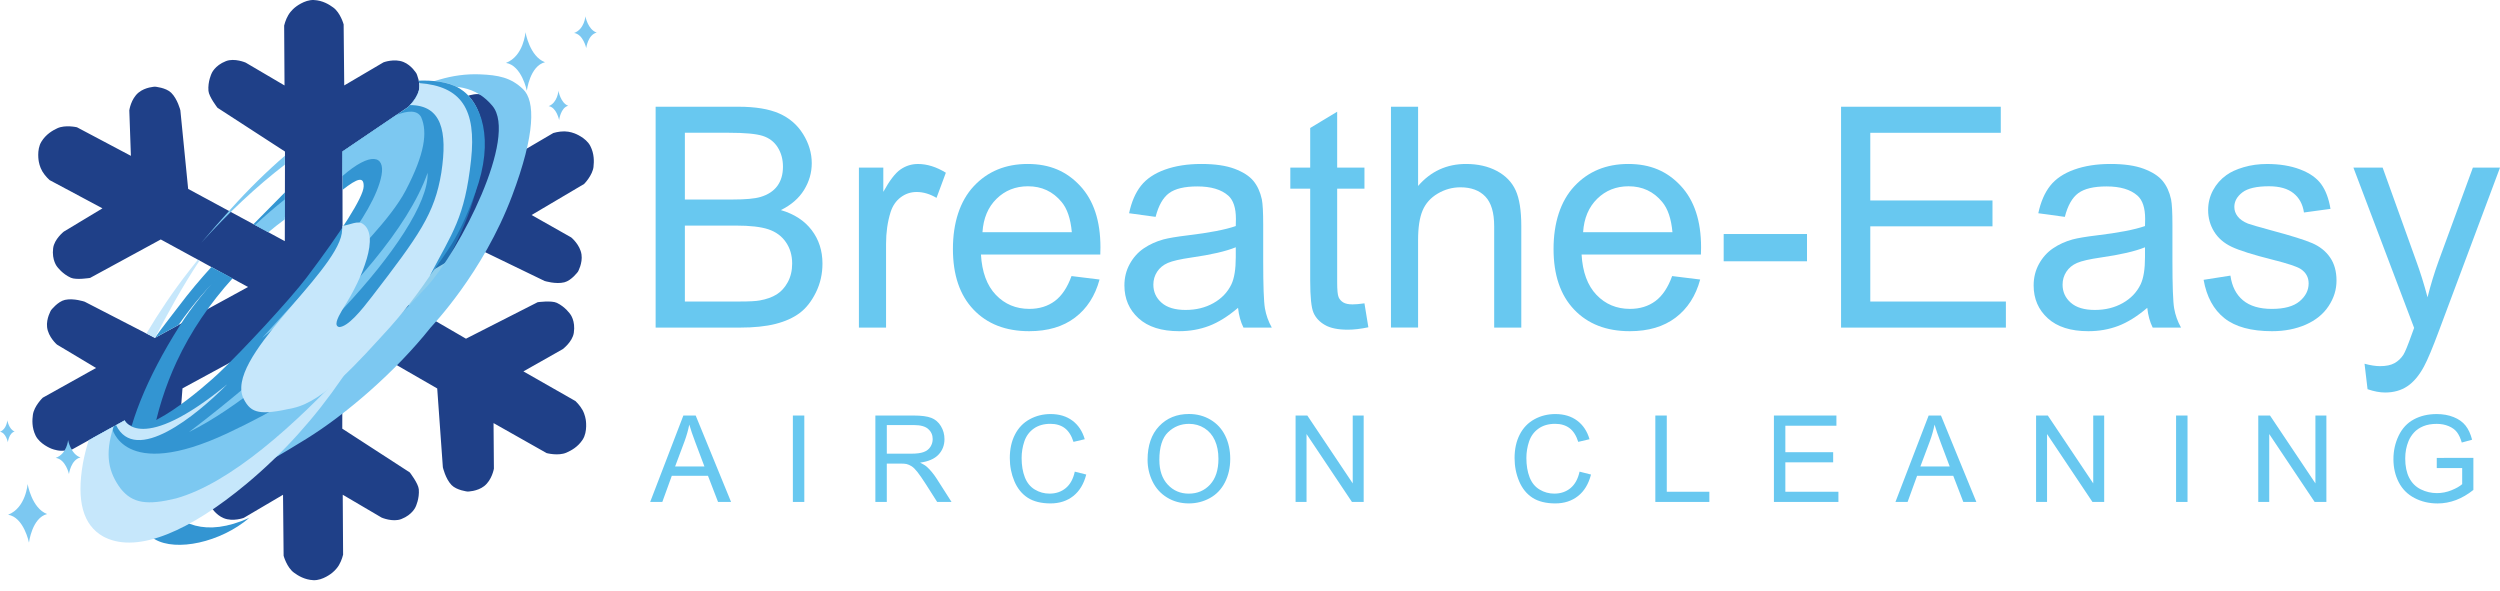
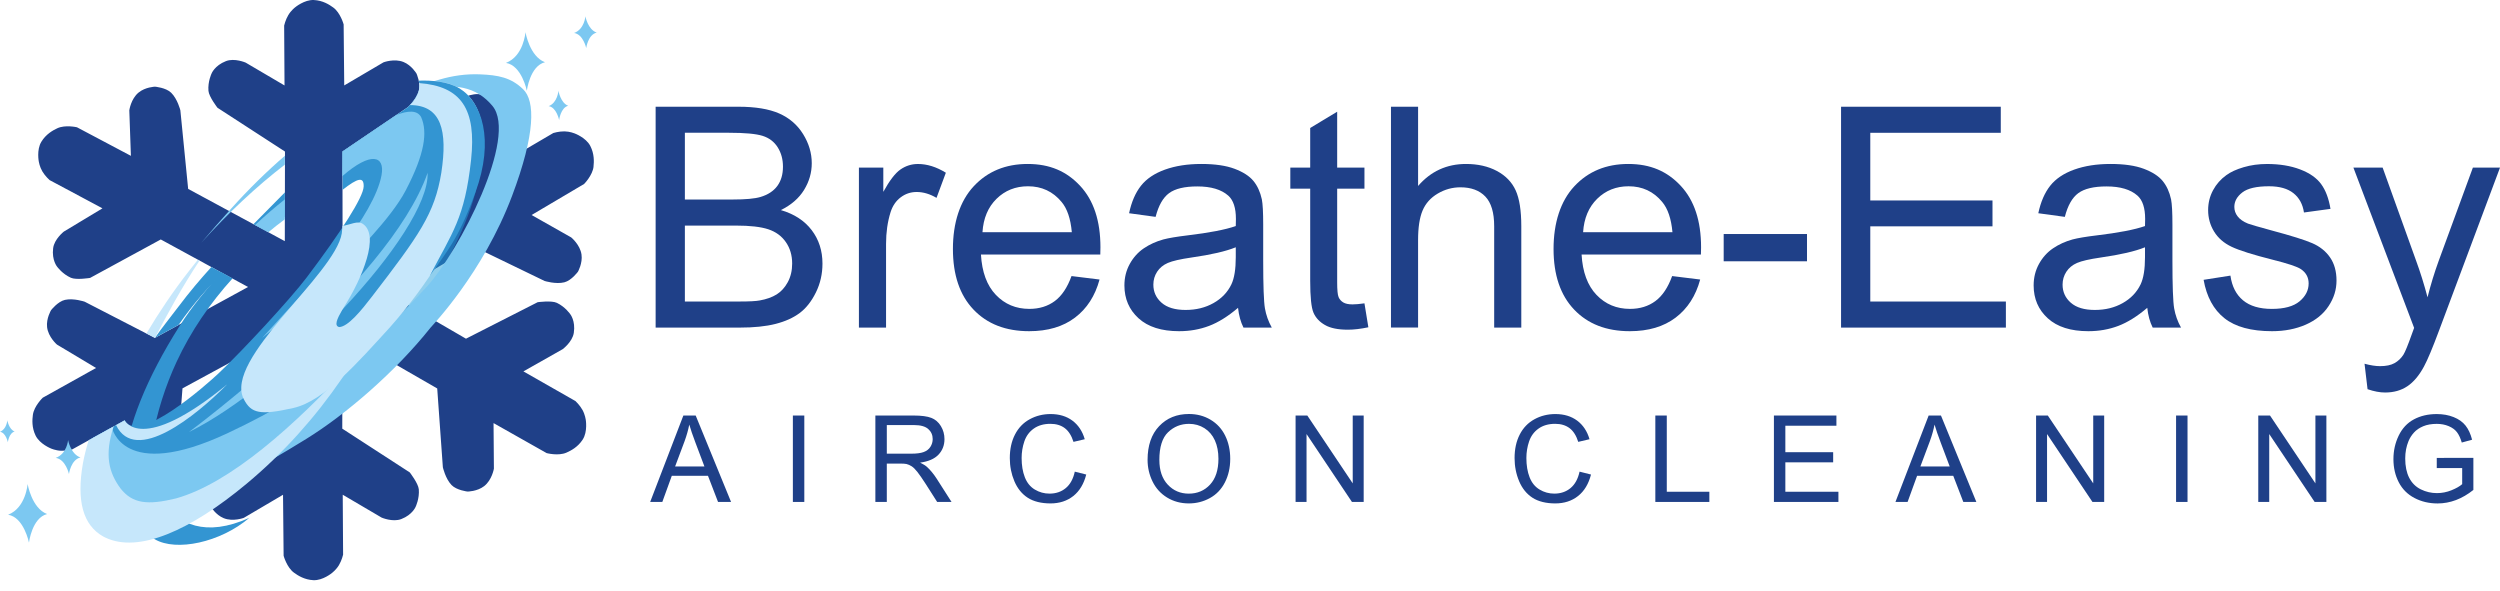
<svg xmlns="http://www.w3.org/2000/svg" width="237" height="56" viewBox="0 0 237 56" fill="none">
  <path d="M56.265 15.792C56.316 15.323 56.349 14.592 55.96 13.836C55.549 13.039 54.47 12.646 54.47 12.646C54.47 12.646 54.028 12.463 53.518 12.454C52.985 12.445 52.456 12.609 52.456 12.609L47.555 15.483L47.585 11.207C47.585 11.207 47.453 10.068 46.774 9.523C45.872 8.801 45.069 8.929 45.069 8.929C45.069 8.929 44.232 8.991 43.504 9.494C43.038 9.815 42.542 11.037 42.542 11.037L42.15 18.654L32.478 24.218L32.465 14.362L38.666 10.159C38.666 10.159 39.483 9.408 39.714 8.602C39.906 7.932 39.488 6.981 39.488 6.981C39.488 6.981 39.026 6.191 38.253 5.878C37.377 5.523 36.355 5.909 36.355 5.909L32.633 8.099L32.577 2.315C32.577 2.315 32.278 1.215 31.599 0.717C31.219 0.438 30.602 0.043 29.752 0.002C28.857 -0.041 27.977 0.696 27.977 0.696C27.977 0.696 27.596 0.987 27.334 1.425C27.06 1.881 26.938 2.422 26.938 2.422L26.973 8.101L23.286 5.934C23.286 5.934 22.234 5.479 21.422 5.794C20.345 6.213 20.055 6.973 20.055 6.973C20.055 6.973 19.69 7.729 19.761 8.611C19.807 9.174 20.617 10.216 20.617 10.216L27.016 14.367L27 22.861L17.837 17.908L17.098 10.455C17.098 10.455 16.828 9.379 16.227 8.792C15.73 8.303 14.694 8.217 14.694 8.217C14.694 8.217 13.779 8.246 13.135 8.776C12.405 9.378 12.258 10.459 12.258 10.459L12.409 14.774L7.297 12.066C7.297 12.066 6.187 11.804 5.426 12.163C5 12.364 4.358 12.717 3.917 13.445C3.452 14.211 3.681 15.337 3.681 15.337C3.681 15.337 3.756 15.81 4.015 16.249C4.286 16.708 4.702 17.073 4.702 17.073L9.713 19.75L6.049 21.957C6.049 21.957 5.147 22.664 5.038 23.529C4.893 24.675 5.422 25.293 5.422 25.293C5.422 25.293 5.912 25.974 6.722 26.333C7.24 26.562 8.541 26.346 8.541 26.346L15.242 22.701L23.512 27.207L14.687 32.033L8.027 28.602C8.027 28.602 6.978 28.243 6.159 28.428C5.478 28.58 4.842 29.403 4.842 29.403C4.842 29.403 4.37 30.186 4.464 31.015C4.573 31.955 5.399 32.666 5.399 32.666L9.105 34.884L4.054 37.702C4.054 37.702 3.231 38.49 3.117 39.326C3.055 39.793 3.003 40.524 3.373 41.289C3.764 42.096 4.833 42.517 4.833 42.517C4.833 42.517 5.271 42.711 5.781 42.731C6.314 42.754 6.847 42.603 6.847 42.603L11.818 39.852L11.68 44.127C11.68 44.127 11.783 45.267 12.45 45.829C13.332 46.574 14.139 46.465 14.139 46.465C14.139 46.465 14.977 46.424 15.719 45.94C16.192 45.63 16.718 44.42 16.718 44.42L17.3 36.816L26.987 31.558L26.998 40.641L20.798 44.844C20.798 44.844 19.981 45.594 19.75 46.4C19.558 47.07 19.976 48.022 19.976 48.022C19.976 48.022 20.438 48.811 21.211 49.124C22.087 49.479 23.109 49.094 23.109 49.094L26.831 46.904L26.887 52.687C26.887 52.687 27.186 53.787 27.865 54.286C28.245 54.564 28.862 54.96 29.712 55.001C30.607 55.044 31.487 54.306 31.487 54.306C31.487 54.306 31.868 54.015 32.13 53.578C32.404 53.121 32.526 52.581 32.526 52.581L32.491 46.901L36.178 49.068C36.178 49.068 37.23 49.523 38.042 49.208C39.119 48.79 39.409 48.029 39.409 48.029C39.409 48.029 39.774 47.274 39.703 46.391C39.657 45.828 38.847 44.786 38.847 44.786L32.448 40.636L32.465 31.649L41.448 36.826L41.983 44.297C41.983 44.297 42.224 45.379 42.808 45.983C43.292 46.484 44.325 46.6 44.325 46.6C44.325 46.6 45.241 46.596 45.899 46.084C46.645 45.502 46.822 44.427 46.822 44.427L46.788 40.109L51.823 42.955C51.823 42.955 52.926 43.248 53.697 42.91C54.13 42.72 54.779 42.384 55.241 41.67C55.727 40.917 55.529 39.785 55.529 39.785C55.529 39.785 55.466 39.311 55.22 38.864C54.961 38.398 54.554 38.021 54.554 38.021L49.619 35.208L53.342 33.101C53.342 33.101 54.263 32.419 54.397 31.557C54.573 30.415 54.061 29.785 54.061 29.785C54.061 29.785 53.589 29.09 52.79 28.71C52.279 28.467 50.972 28.648 50.972 28.648L44.175 32.108L37.001 27.942L44.885 23.371L51.628 26.636C51.628 26.636 52.686 26.968 53.5 26.763C54.177 26.594 54.791 25.756 54.791 25.756C54.791 25.756 55.244 24.961 55.128 24.134C54.997 23.198 54.152 22.508 54.152 22.508L50.394 20.383L55.373 17.44C55.373 17.44 56.177 16.631 56.269 15.793L56.265 15.792Z" fill="#1F4088" />
  <path opacity="0.5" d="M44.255 11.497C47.784 14.542 43.833 24.901 35.429 34.632C27.025 44.363 17.352 49.783 13.824 46.736L44.255 11.497Z" fill="#229FDB" />
  <path d="M16.923 30.807C18.353 28.76 19.699 27.26 21.114 25.898L20.04 25.314C19.044 26.406 17.957 27.684 16.899 29.094C16.211 30.011 15.351 31.067 14.686 32.031L16.923 30.807Z" fill="#3395D2" />
  <path d="M39.751 8.428C39.751 8.428 39.656 9.194 38.668 10.159L32.467 14.362L32.472 18C33.942 16.846 34.503 16.732 34.475 17.682C34.445 18.694 32.336 21.985 29.064 26.315C27.534 28.34 23.006 33.236 20.72 35.393C19.694 36.362 13.109 42.249 11.819 39.846L8.526 41.668C8.476 41.794 7.306 45.465 10.757 47.308C13.998 49.039 18.455 48.222 24.273 44.105C28.059 41.425 32.945 37.145 37.852 29.586C41.812 23.487 44.257 17.999 44.226 13.778C44.189 8.797 41.451 8.204 39.754 8.425L39.751 8.428Z" fill="#3395D2" />
  <path d="M27.01 18.236L24.027 21.254L25.288 21.934L27.006 20.547L27.01 18.236Z" fill="#3395D2" />
  <path d="M17.902 40.962C17.902 40.962 36.829 26.995 40.539 16.381C40.748 22.045 26.785 36.609 17.902 40.962Z" fill="#7CC8F1" />
  <path d="M22.046 26.389C19.909 28.753 18.081 31.413 16.735 34.314C14.688 38.728 13.216 44.977 15.219 47.512C16.959 49.713 19.459 50.958 23.631 49.096C20.872 51.44 16.701 52.301 14.688 51.13C10.252 48.549 10.566 41.068 17.066 30.837C18.207 29.042 19.597 27.4 20.977 25.807L22.046 26.389Z" fill="#3395D2" />
  <path d="M24.178 21.336C25.109 20.465 26.054 19.648 27.004 18.9V20.789C26.479 21.174 25.957 21.585 25.439 22.017" fill="#7CC8F1" />
  <path d="M37.568 10.904C38.681 10.47 39.552 10.427 39.922 11.099C40.55 12.518 40.272 14.592 38.458 18.057C37.036 20.775 33.508 24.182 31.93 25.912C30.755 27.202 27.732 29.733 24.857 32.029L28.604 27.93C29.875 26.572 35.47 20.466 36.171 16.6C36.506 14.758 35.17 14.33 32.447 16.703L32.471 14.358L37.568 10.904Z" fill="#7CC8F1" />
  <path d="M39.763 8.106L41.667 7.543C42.905 7.177 44.195 6.996 45.484 7.047C47.232 7.116 48.438 7.343 49.592 8.459C50.745 9.574 50.767 12.669 48.547 18.565C45.778 25.92 40.95 30.888 40.828 31.045C37.462 35.279 32.778 39.297 29.024 41.616C19.764 47.339 15.092 49.031 11.523 47.663C9.757 46.987 7.975 44.255 8.767 41.536L10.606 40.519C10.606 40.519 11.617 45.725 21.54 41.082C30.782 36.757 35.943 32.09 40.472 27.165C43.52 23.814 49.159 12.981 46.674 10.027C45.164 8.231 43.14 7.815 39.74 8.488" fill="#7CC8F1" />
  <path d="M27.004 15.608C24.347 17.649 21.639 20.18 19.086 23.009C19.833 22.114 20.85 20.959 21.906 19.784C23.579 17.923 25.301 16.236 27.015 14.761" fill="#7CC8F1" />
  <path d="M10.773 40.426C9.877 43.161 10.33 44.797 11.403 46.276C12.557 47.767 14.003 47.901 16.692 47.249C21.783 45.817 27.845 40.46 33.471 34.334L32.416 35.873C29.869 39.594 26.845 42.971 23.38 45.857C18.012 50.33 13.132 52.447 10.011 50.973C9.937 50.939 9.864 50.902 9.792 50.864C7.866 49.786 7.236 47.49 7.862 43.914C7.993 43.217 8.174 42.489 8.405 41.736L10.773 40.426Z" fill="#C6E7FB" />
  <path d="M34.761 24.554C34.334 26.01 33.575 27.6 32.462 29.345C31.935 30.25 31.657 30.897 32.161 31.007C33.005 30.963 34.233 29.454 35.263 28.115C39.75 22.284 41.206 20.248 41.839 16.365C42.442 12.393 41.849 9.966 38.864 9.962C38.864 9.962 40.032 8.882 39.702 7.656C39.702 7.656 41.117 7.683 41.428 7.712C41.52 7.721 41.61 7.731 41.7 7.744C45.277 8.237 46.959 11.899 44.925 18.084C43.398 22.284 40.659 26.88 36.938 31.058C33.955 34.318 30.759 38.011 27.821 38.675C24.655 39.39 23.813 39.196 23.113 37.843C21.155 34.057 31.761 26.038 32.4 22.124L32.468 21.413C33.232 21.311 33.899 20.88 34.401 21.226C35.179 21.749 35.224 22.983 34.762 24.557" fill="#C6E7FB" />
  <path d="M18.762 24.615C18.492 24.955 18.217 25.305 17.941 25.657C16.398 27.627 15.036 29.67 13.88 31.614L14.688 32.03C15.846 29.806 17.285 27.155 18.918 24.702L18.76 24.616L18.762 24.615Z" fill="#C6E7FB" />
  <path d="M39.701 7.649C40.923 7.602 42.463 7.716 43.564 8.388C45.679 9.68 46.899 13.244 45.071 18.236C43.413 22.766 42.452 23.701 40.735 26.163C42.893 22.016 44.053 20.707 44.657 15.159C45.18 10.352 43.734 8.177 39.745 7.877L39.701 7.649Z" fill="#3395D2" />
  <path d="M49.815 3.054C49.815 3.054 49.651 5.309 47.966 5.964C49.464 6.207 49.944 8.604 49.944 8.604C49.944 8.604 50.231 6.254 51.665 5.898C50.204 5.355 49.815 3.052 49.815 3.052V3.054Z" fill="#7CC8F1" />
  <path d="M55.497 1.549C55.497 1.549 55.402 2.771 54.426 3.126C55.294 3.258 55.572 4.557 55.572 4.557C55.572 4.557 55.739 3.284 56.568 3.091C55.722 2.797 55.497 1.549 55.497 1.549Z" fill="#7CC8F1" />
  <path d="M52.94 8.604C52.94 8.604 52.859 9.732 52.016 10.061C52.765 10.183 53.005 11.381 53.005 11.381C53.005 11.381 53.149 10.206 53.865 10.027C53.135 9.757 52.94 8.604 52.94 8.604Z" fill="#7CC8F1" />
  <path d="M0.696 39.837C0.696 39.837 0.635 40.685 0 40.932C0.563 41.023 0.744 41.925 0.744 41.925C0.744 41.925 0.852 41.041 1.39 40.908C0.841 40.703 0.694 39.838 0.694 39.838L0.696 39.837Z" fill="#7CC8F1" />
  <path d="M2.618 45.886C2.618 45.886 2.454 48.142 0.768 48.797C2.267 49.04 2.746 51.437 2.746 51.437C2.746 51.437 3.034 49.087 4.467 48.731C3.007 48.188 2.618 45.885 2.618 45.885V45.886Z" fill="#7CC8F1" />
  <path d="M6.455 41.72C6.455 41.72 6.351 43.026 5.281 43.407C6.233 43.548 6.537 44.935 6.537 44.935C6.537 44.935 6.72 43.574 7.629 43.368C6.702 43.054 6.455 41.72 6.455 41.72Z" fill="#7CC8F1" />
  <path d="M11.818 39.847C11.818 39.847 13.363 43.142 21.529 36.44C18.57 39.435 12.834 44.085 11.001 40.299L11.818 39.847Z" fill="#C6E7FB" />
-   <path d="M62.154 31.054V10.118H70.011C71.611 10.118 72.895 10.331 73.862 10.754C74.828 11.178 75.585 11.83 76.133 12.711C76.68 13.592 76.955 14.513 76.955 15.475C76.955 16.37 76.712 17.212 76.226 18.003C75.74 18.794 75.007 19.431 74.027 19.916C75.294 20.288 76.267 20.921 76.948 21.816C77.629 22.712 77.97 23.768 77.97 24.987C77.97 25.967 77.763 26.879 77.348 27.722C76.933 28.565 76.422 29.215 75.813 29.672C75.203 30.128 74.439 30.474 73.519 30.707C72.6 30.941 71.474 31.056 70.141 31.056H62.156L62.154 31.054ZM64.926 18.914H69.454C70.683 18.914 71.563 18.833 72.097 18.672C72.802 18.462 73.332 18.114 73.69 17.629C74.047 17.143 74.225 16.534 74.225 15.8C74.225 15.106 74.059 14.493 73.725 13.965C73.392 13.436 72.916 13.075 72.297 12.879C71.677 12.684 70.617 12.586 69.112 12.586H64.926V18.913V18.914ZM64.926 28.583H70.14C71.035 28.583 71.663 28.55 72.025 28.482C72.662 28.368 73.196 28.177 73.625 27.912C74.053 27.644 74.406 27.256 74.682 26.748C74.958 26.239 75.097 25.65 75.097 24.984C75.097 24.203 74.897 23.525 74.496 22.949C74.097 22.373 73.541 21.969 72.832 21.735C72.123 21.502 71.101 21.385 69.768 21.385H64.926V28.583Z" fill="#68C8F0" />
-   <path d="M81.425 31.054V15.888H83.738V18.187C84.329 17.111 84.874 16.402 85.374 16.06C85.874 15.716 86.423 15.546 87.024 15.546C87.89 15.546 88.771 15.822 89.667 16.374L88.782 18.758C88.153 18.387 87.525 18.201 86.897 18.201C86.334 18.201 85.829 18.37 85.383 18.709C84.935 19.047 84.616 19.516 84.426 20.115C84.14 21.029 83.998 22.029 83.998 23.114V31.054H81.427H81.425Z" fill="#68C8F0" />
-   <path d="M101.58 26.171L104.237 26.499C103.817 28.05 103.042 29.254 101.908 30.111C100.775 30.969 99.328 31.397 97.566 31.397C95.346 31.397 93.587 30.714 92.287 29.347C90.987 27.981 90.337 26.065 90.337 23.599C90.337 21.134 90.995 19.067 92.309 17.658C93.623 16.249 95.327 15.544 97.423 15.544C99.519 15.544 101.108 16.235 102.394 17.615C103.68 18.996 104.322 20.938 104.322 23.442C104.322 23.594 104.317 23.823 104.308 24.127H92.994C93.09 25.793 93.56 27.068 94.409 27.955C95.256 28.84 96.313 29.282 97.58 29.282C98.522 29.282 99.328 29.034 99.994 28.54C100.66 28.045 101.188 27.254 101.58 26.169V26.171ZM93.138 22.015H101.609C101.495 20.739 101.172 19.782 100.638 19.145C99.818 18.154 98.756 17.659 97.453 17.659C96.272 17.659 95.279 18.055 94.474 18.844C93.668 19.635 93.223 20.692 93.138 22.015Z" fill="#68C8F0" />
-   <path d="M117.365 29.183C116.412 29.992 115.497 30.564 114.615 30.897C113.734 31.231 112.789 31.397 111.78 31.397C110.114 31.397 108.833 30.99 107.937 30.176C107.042 29.363 106.594 28.322 106.594 27.056C106.594 26.313 106.763 25.635 107.102 25.021C107.44 24.407 107.883 23.915 108.431 23.543C108.978 23.172 109.595 22.891 110.28 22.7C110.785 22.567 111.547 22.438 112.566 22.315C114.642 22.067 116.171 21.772 117.151 21.43C117.16 21.078 117.165 20.854 117.165 20.758C117.165 19.712 116.923 18.973 116.437 18.544C115.779 17.963 114.803 17.673 113.509 17.673C112.299 17.673 111.406 17.886 110.83 18.309C110.254 18.733 109.828 19.483 109.551 20.559L107.037 20.215C107.266 19.14 107.641 18.271 108.165 17.608C108.689 16.947 109.446 16.437 110.437 16.08C111.428 15.723 112.575 15.544 113.88 15.544C115.185 15.544 116.228 15.697 117.037 16.001C117.846 16.306 118.441 16.689 118.823 17.151C119.203 17.612 119.47 18.196 119.623 18.9C119.708 19.338 119.751 20.129 119.751 21.271V24.698C119.751 27.087 119.806 28.599 119.915 29.233C120.025 29.866 120.241 30.473 120.565 31.054H117.88C117.613 30.521 117.443 29.897 117.366 29.183H117.365ZM117.151 23.442C116.218 23.823 114.819 24.146 112.951 24.413C111.894 24.566 111.147 24.737 110.709 24.927C110.271 25.118 109.933 25.396 109.695 25.762C109.457 26.129 109.338 26.535 109.338 26.983C109.338 27.669 109.597 28.24 110.116 28.697C110.635 29.154 111.395 29.383 112.394 29.383C113.394 29.383 114.265 29.167 115.037 28.733C115.808 28.299 116.376 27.707 116.737 26.955C117.013 26.374 117.151 25.518 117.151 24.385V23.443V23.442Z" fill="#68C8F0" />
-   <path d="M129.35 28.755L129.721 31.026C128.997 31.178 128.35 31.255 127.779 31.255C126.845 31.255 126.121 31.107 125.608 30.812C125.094 30.517 124.731 30.129 124.521 29.648C124.311 29.168 124.207 28.155 124.207 26.614V17.888H122.322V15.889H124.207V12.132L126.764 10.59V15.889H129.35V17.888H126.764V26.757C126.764 27.49 126.808 27.961 126.9 28.171C126.99 28.381 127.138 28.547 127.342 28.671C127.547 28.794 127.84 28.856 128.221 28.856C128.508 28.856 128.883 28.823 129.35 28.756V28.755Z" fill="#68C8F0" />
-   <path d="M131.864 31.054V10.118H134.435V17.63C135.634 16.24 137.149 15.544 138.977 15.544C140.1 15.544 141.077 15.766 141.905 16.208C142.733 16.651 143.326 17.262 143.683 18.043C144.041 18.824 144.219 19.957 144.219 21.442V31.054H141.648V21.442C141.648 20.157 141.37 19.222 140.813 18.636C140.255 18.051 139.467 17.757 138.448 17.757C137.686 17.757 136.97 17.954 136.298 18.35C135.627 18.745 135.148 19.281 134.862 19.956C134.576 20.632 134.434 21.564 134.434 22.755V31.052H131.863L131.864 31.054Z" fill="#68C8F0" />
-   <path d="M158.52 26.171L161.177 26.499C160.757 28.05 159.981 29.254 158.848 30.111C157.714 30.969 156.267 31.397 154.505 31.397C152.286 31.397 150.527 30.714 149.227 29.347C147.927 27.981 147.277 26.065 147.277 23.599C147.277 21.134 147.934 19.067 149.248 17.658C150.562 16.249 152.267 15.544 154.363 15.544C156.459 15.544 158.048 16.235 159.334 17.615C160.62 18.996 161.262 20.938 161.262 23.442C161.262 23.594 161.257 23.823 161.248 24.127H149.934C150.029 25.793 150.5 27.068 151.348 27.955C152.195 28.84 153.252 29.282 154.519 29.282C155.462 29.282 156.267 29.034 156.933 28.54C157.6 28.045 158.128 27.254 158.52 26.169V26.171ZM150.078 22.015H158.549C158.434 20.739 158.111 19.782 157.577 19.145C156.758 18.154 155.696 17.659 154.392 17.659C153.212 17.659 152.218 18.055 151.413 18.844C150.608 19.635 150.163 20.692 150.078 22.015Z" fill="#68C8F0" />
-   <path d="M163.405 24.77V22.185H171.304V24.77H163.405Z" fill="#68C8F0" />
-   <path d="M174.532 31.054V10.118H189.674V12.589H177.303V19.001H188.888V21.458H177.303V28.584H190.158V31.055H174.531L174.532 31.054Z" fill="#68C8F0" />
-   <path d="M203.56 29.183C202.607 29.992 201.691 30.564 200.81 30.897C199.928 31.231 198.983 31.397 197.975 31.397C196.308 31.397 195.027 30.99 194.132 30.176C193.237 29.363 192.789 28.322 192.789 27.056C192.789 26.313 192.958 25.635 193.296 25.021C193.635 24.407 194.077 23.915 194.626 23.543C195.172 23.172 195.789 22.891 196.475 22.7C196.98 22.567 197.742 22.438 198.761 22.315C200.837 22.067 202.365 21.772 203.346 21.43C203.355 21.078 203.36 20.854 203.36 20.758C203.36 19.712 203.117 18.973 202.631 18.544C201.974 17.963 200.998 17.673 199.703 17.673C198.494 17.673 197.601 17.886 197.024 18.309C196.448 18.733 196.022 19.483 195.746 20.559L193.231 20.215C193.46 19.14 193.836 18.271 194.36 17.608C194.884 16.947 195.641 16.437 196.631 16.08C197.622 15.723 198.77 15.544 200.075 15.544C201.38 15.544 202.423 15.697 203.232 16.001C204.041 16.306 204.636 16.689 205.017 17.151C205.398 17.612 205.665 18.196 205.818 18.9C205.903 19.338 205.946 20.129 205.946 21.271V24.698C205.946 27.087 206.001 28.599 206.11 29.233C206.22 29.866 206.436 30.473 206.76 31.054H204.075C203.808 30.521 203.637 29.897 203.561 29.183H203.56ZM203.346 23.442C202.413 23.823 201.013 24.146 199.146 24.413C198.089 24.566 197.341 24.737 196.904 24.927C196.466 25.118 196.128 25.396 195.89 25.762C195.652 26.129 195.532 26.535 195.532 26.983C195.532 27.669 195.792 28.24 196.311 28.697C196.83 29.154 197.589 29.383 198.589 29.383C199.589 29.383 200.46 29.167 201.232 28.733C202.003 28.299 202.57 27.707 202.931 26.955C203.207 26.374 203.346 25.518 203.346 24.385V23.443V23.442Z" fill="#68C8F0" />
-   <path d="M208.902 26.527L211.445 26.128C211.587 27.146 211.985 27.927 212.638 28.47C213.29 29.013 214.202 29.284 215.374 29.284C216.545 29.284 217.431 29.044 218.002 28.563C218.573 28.082 218.859 27.517 218.859 26.87C218.859 26.289 218.607 25.832 218.102 25.499C217.75 25.27 216.873 24.98 215.474 24.628C213.589 24.153 212.282 23.741 211.553 23.393C210.824 23.046 210.272 22.566 209.895 21.951C209.519 21.337 209.331 20.659 209.331 19.917C209.331 19.241 209.486 18.614 209.795 18.038C210.104 17.462 210.526 16.984 211.059 16.603C211.459 16.308 212.004 16.057 212.695 15.852C213.386 15.648 214.126 15.546 214.916 15.546C216.106 15.546 217.152 15.718 218.051 16.06C218.952 16.403 219.616 16.867 220.044 17.452C220.473 18.037 220.768 18.82 220.93 19.801L218.415 20.144C218.301 19.363 217.97 18.754 217.422 18.316C216.873 17.878 216.1 17.658 215.1 17.658C213.92 17.658 213.077 17.854 212.572 18.243C212.067 18.634 211.815 19.09 211.815 19.614C211.815 19.947 211.919 20.247 212.129 20.514C212.339 20.79 212.667 21.019 213.115 21.2C213.372 21.295 214.129 21.514 215.387 21.857C217.205 22.343 218.475 22.741 219.194 23.05C219.912 23.359 220.477 23.809 220.887 24.399C221.296 24.989 221.501 25.723 221.501 26.598C221.501 27.473 221.25 28.261 220.75 29.019C220.251 29.776 219.529 30.362 218.587 30.776C217.644 31.189 216.577 31.397 215.387 31.397C213.415 31.397 211.913 30.988 210.88 30.169C209.847 29.35 209.187 28.137 208.902 26.527Z" fill="#68C8F0" />
-   <path d="M224.444 36.896L224.158 34.482C224.72 34.635 225.21 34.711 225.63 34.711C226.201 34.711 226.659 34.616 227.001 34.425C227.343 34.234 227.624 33.968 227.844 33.625C228.006 33.368 228.268 32.73 228.63 31.711C228.677 31.569 228.754 31.359 228.859 31.083L223.102 15.888H225.874L229.031 24.671C229.44 25.785 229.807 26.956 230.131 28.185C230.426 27.005 230.779 25.853 231.188 24.728L234.43 15.888H237.001L231.23 31.312C230.611 32.978 230.13 34.125 229.788 34.754C229.331 35.601 228.807 36.223 228.217 36.617C227.627 37.013 226.922 37.21 226.103 37.21C225.608 37.21 225.055 37.104 224.445 36.896H224.444Z" fill="#68C8F0" />
-   <path d="M61.637 47.584L64.783 39.392H65.951L69.305 47.584H68.07L67.115 45.103H63.688L62.788 47.584H61.637ZM64.001 44.219H66.779L65.924 41.951C65.664 41.261 65.47 40.696 65.343 40.252C65.239 40.777 65.091 41.298 64.902 41.816L64.001 44.219Z" fill="#68C8F0" />
-   <path d="M75.164 47.584V39.392H76.249V47.584H75.164Z" fill="#68C8F0" />
-   <path d="M82.985 47.584V39.392H86.618C87.348 39.392 87.904 39.466 88.284 39.613C88.665 39.761 88.969 40.02 89.195 40.393C89.421 40.766 89.536 41.178 89.536 41.628C89.536 42.209 89.348 42.699 88.971 43.098C88.595 43.497 88.013 43.75 87.227 43.858C87.515 43.996 87.732 44.132 87.881 44.266C88.198 44.558 88.498 44.92 88.782 45.356L90.207 47.586H88.844L87.759 45.882C87.442 45.389 87.181 45.013 86.977 44.752C86.772 44.492 86.589 44.308 86.426 44.204C86.264 44.1 86.099 44.027 85.931 43.987C85.808 43.96 85.607 43.947 85.327 43.947H84.069V47.586H82.984L82.985 47.584ZM84.07 43.008H86.402C86.898 43.008 87.284 42.957 87.564 42.854C87.844 42.751 88.057 42.588 88.202 42.361C88.347 42.135 88.419 41.891 88.419 41.626C88.419 41.239 88.278 40.921 87.997 40.671C87.716 40.422 87.27 40.297 86.664 40.297H84.07V43.008Z" fill="#68C8F0" />
-   <path d="M101.89 44.712L102.975 44.986C102.748 45.876 102.339 46.555 101.748 47.023C101.157 47.491 100.435 47.724 99.582 47.724C98.728 47.724 97.98 47.545 97.427 47.185C96.874 46.825 96.453 46.305 96.164 45.623C95.875 44.941 95.73 44.209 95.73 43.427C95.73 42.574 95.893 41.83 96.22 41.194C96.546 40.559 97.01 40.076 97.612 39.747C98.213 39.417 98.876 39.252 99.598 39.252C100.419 39.252 101.108 39.461 101.667 39.878C102.225 40.295 102.615 40.882 102.834 41.638L101.767 41.889C101.578 41.293 101.302 40.859 100.94 40.587C100.579 40.315 100.124 40.179 99.577 40.179C98.947 40.179 98.421 40.33 97.998 40.632C97.575 40.933 97.278 41.339 97.107 41.847C96.935 42.356 96.85 42.88 96.85 43.42C96.85 44.117 96.951 44.725 97.154 45.245C97.357 45.766 97.673 46.153 98.101 46.41C98.53 46.667 98.994 46.795 99.493 46.795C100.101 46.795 100.615 46.62 101.036 46.27C101.457 45.921 101.742 45.401 101.89 44.711V44.712Z" fill="#68C8F0" />
-   <path d="M108.79 43.595C108.79 42.236 109.155 41.171 109.885 40.401C110.615 39.631 111.557 39.247 112.714 39.247C113.47 39.247 114.152 39.428 114.759 39.789C115.366 40.15 115.83 40.654 116.148 41.301C116.466 41.947 116.626 42.681 116.626 43.5C116.626 44.319 116.458 45.074 116.122 45.729C115.787 46.384 115.312 46.881 114.697 47.218C114.082 47.555 113.418 47.724 112.707 47.724C111.936 47.724 111.247 47.538 110.639 47.166C110.031 46.793 109.572 46.285 109.259 45.64C108.946 44.995 108.79 44.313 108.79 43.595ZM109.908 43.611C109.908 44.598 110.173 45.377 110.704 45.945C111.234 46.513 111.901 46.797 112.702 46.797C113.503 46.797 114.19 46.51 114.717 45.936C115.244 45.363 115.508 44.549 115.508 43.495C115.508 42.828 115.395 42.246 115.17 41.748C114.945 41.251 114.614 40.866 114.18 40.591C113.746 40.318 113.259 40.181 112.719 40.181C111.95 40.181 111.29 40.444 110.737 40.971C110.184 41.499 109.906 42.379 109.906 43.611H109.908Z" fill="#68C8F0" />
-   <path d="M122.821 47.584V39.392H123.934L128.238 45.824V39.392H129.277V47.584H128.164L123.86 41.147V47.584H122.821Z" fill="#68C8F0" />
-   <path d="M149.742 44.712L150.827 44.986C150.599 45.876 150.191 46.555 149.599 47.023C149.008 47.491 148.287 47.724 147.433 47.724C146.58 47.724 145.832 47.545 145.278 47.185C144.725 46.825 144.304 46.305 144.015 45.623C143.727 44.941 143.582 44.209 143.582 43.427C143.582 42.574 143.744 41.83 144.071 41.194C144.397 40.559 144.861 40.076 145.463 39.747C146.064 39.417 146.727 39.252 147.45 39.252C148.27 39.252 148.959 39.461 149.518 39.878C150.076 40.295 150.467 40.882 150.686 41.638L149.618 41.889C149.429 41.293 149.153 40.859 148.792 40.587C148.43 40.315 147.975 40.179 147.428 40.179C146.798 40.179 146.272 40.33 145.85 40.632C145.426 40.933 145.13 41.339 144.958 41.847C144.786 42.356 144.701 42.88 144.701 43.42C144.701 44.117 144.803 44.725 145.005 45.245C145.208 45.766 145.524 46.153 145.953 46.41C146.381 46.667 146.845 46.795 147.344 46.795C147.952 46.795 148.466 46.62 148.887 46.27C149.308 45.921 149.593 45.401 149.742 44.711V44.712Z" fill="#68C8F0" />
-   <path d="M156.926 47.584V39.392H158.011V46.618H162.047V47.584H156.927H156.926Z" fill="#68C8F0" />
-   <path d="M168.167 47.584V39.392H174.092V40.359H169.251V42.868H173.784V43.829H169.251V46.618H174.282V47.584H168.166H168.167Z" fill="#68C8F0" />
-   <path d="M179.689 47.584L182.836 39.392H184.003L187.358 47.584H186.122L185.167 45.103H181.741L180.84 47.584H179.689ZM182.053 44.219H184.831L183.977 41.951C183.716 41.261 183.523 40.696 183.395 40.252C183.291 40.777 183.144 41.298 182.954 41.816L182.053 44.219Z" fill="#68C8F0" />
-   <path d="M193.02 47.584V39.392H194.133L198.438 45.824V39.392H199.477V47.584H198.364L194.06 41.147V47.584H193.02Z" fill="#68C8F0" />
-   <path d="M206.292 47.584V39.392H207.377V47.584H206.292Z" fill="#68C8F0" />
-   <path d="M214.084 47.584V39.392H215.197L219.501 45.824V39.392H220.541V47.584H219.428L215.123 41.147V47.584H214.084Z" fill="#68C8F0" />
-   <path d="M231.005 44.372V43.41L234.476 43.405V46.446C233.943 46.871 233.394 47.19 232.828 47.405C232.262 47.618 231.68 47.727 231.084 47.727C230.279 47.727 229.547 47.555 228.89 47.209C228.232 46.864 227.735 46.366 227.4 45.715C227.066 45.064 226.897 44.335 226.897 43.53C226.897 42.725 227.063 41.989 227.396 41.297C227.73 40.606 228.209 40.093 228.836 39.757C229.463 39.421 230.183 39.253 231 39.253C231.593 39.253 232.128 39.349 232.606 39.541C233.085 39.733 233.461 40 233.733 40.343C234.006 40.687 234.212 41.133 234.354 41.685L233.376 41.953C233.253 41.536 233.1 41.208 232.918 40.97C232.736 40.732 232.474 40.54 232.136 40.398C231.797 40.255 231.421 40.183 231.006 40.183C230.51 40.183 230.082 40.258 229.72 40.409C229.359 40.561 229.068 40.759 228.845 41.005C228.624 41.25 228.451 41.521 228.328 41.815C228.119 42.321 228.015 42.871 228.015 43.463C228.015 44.193 228.141 44.804 228.392 45.295C228.644 45.787 229.011 46.152 229.491 46.39C229.972 46.628 230.482 46.747 231.023 46.747C231.492 46.747 231.95 46.657 232.398 46.477C232.846 46.296 233.184 46.103 233.415 45.898V44.372H231.006H231.005Z" fill="#68C8F0" />
+   <path d="M62.154 31.054V10.118H70.011C71.611 10.118 72.895 10.331 73.862 10.754C74.828 11.178 75.585 11.83 76.133 12.711C76.68 13.592 76.955 14.513 76.955 15.475C76.955 16.37 76.712 17.212 76.226 18.003C75.74 18.794 75.007 19.431 74.027 19.916C75.294 20.288 76.267 20.921 76.948 21.816C77.629 22.712 77.97 23.768 77.97 24.987C77.97 25.967 77.763 26.879 77.348 27.722C76.933 28.565 76.422 29.215 75.813 29.672C75.203 30.128 74.439 30.474 73.519 30.707C72.6 30.941 71.474 31.056 70.141 31.056H62.156L62.154 31.054ZM64.926 18.914H69.454C70.683 18.914 71.563 18.833 72.097 18.672C72.802 18.462 73.332 18.114 73.69 17.629C74.047 17.143 74.225 16.534 74.225 15.8C74.225 15.106 74.059 14.493 73.725 13.965C73.392 13.436 72.916 13.075 72.297 12.879C71.677 12.684 70.617 12.586 69.112 12.586H64.926V18.913V18.914ZM64.926 28.583H70.14C71.035 28.583 71.663 28.55 72.025 28.482C72.662 28.368 73.196 28.177 73.625 27.912C74.053 27.644 74.406 27.256 74.682 26.748C74.958 26.239 75.097 25.65 75.097 24.984C75.097 24.203 74.897 23.525 74.496 22.949C74.097 22.373 73.541 21.969 72.832 21.735C72.123 21.502 71.101 21.385 69.768 21.385H64.926V28.583Z" fill="#1F4088" />
+   <path d="M81.425 31.054V15.888H83.738V18.187C84.329 17.111 84.874 16.402 85.374 16.06C85.874 15.716 86.423 15.546 87.024 15.546C87.89 15.546 88.771 15.822 89.667 16.374L88.782 18.758C88.153 18.387 87.525 18.201 86.897 18.201C86.334 18.201 85.829 18.37 85.383 18.709C84.935 19.047 84.616 19.516 84.426 20.115C84.14 21.029 83.998 22.029 83.998 23.114V31.054H81.427H81.425Z" fill="#1F4088" />
+   <path d="M101.58 26.171L104.237 26.499C103.817 28.05 103.042 29.254 101.908 30.111C100.775 30.969 99.328 31.397 97.566 31.397C95.346 31.397 93.587 30.714 92.287 29.347C90.987 27.981 90.337 26.065 90.337 23.599C90.337 21.134 90.995 19.067 92.309 17.658C93.623 16.249 95.327 15.544 97.423 15.544C99.519 15.544 101.108 16.235 102.394 17.615C103.68 18.996 104.322 20.938 104.322 23.442C104.322 23.594 104.317 23.823 104.308 24.127H92.994C93.09 25.793 93.56 27.068 94.409 27.955C95.256 28.84 96.313 29.282 97.58 29.282C98.522 29.282 99.328 29.034 99.994 28.54C100.66 28.045 101.188 27.254 101.58 26.169V26.171ZM93.138 22.015H101.609C101.495 20.739 101.172 19.782 100.638 19.145C99.818 18.154 98.756 17.659 97.453 17.659C96.272 17.659 95.279 18.055 94.474 18.844C93.668 19.635 93.223 20.692 93.138 22.015Z" fill="#1F4088" />
+   <path d="M117.365 29.183C116.412 29.992 115.497 30.564 114.615 30.897C113.734 31.231 112.789 31.397 111.78 31.397C110.114 31.397 108.833 30.99 107.937 30.176C107.042 29.363 106.594 28.322 106.594 27.056C106.594 26.313 106.763 25.635 107.102 25.021C107.44 24.407 107.883 23.915 108.431 23.543C108.978 23.172 109.595 22.891 110.28 22.7C110.785 22.567 111.547 22.438 112.566 22.315C114.642 22.067 116.171 21.772 117.151 21.43C117.16 21.078 117.165 20.854 117.165 20.758C117.165 19.712 116.923 18.973 116.437 18.544C115.779 17.963 114.803 17.673 113.509 17.673C112.299 17.673 111.406 17.886 110.83 18.309C110.254 18.733 109.828 19.483 109.551 20.559L107.037 20.215C107.266 19.14 107.641 18.271 108.165 17.608C108.689 16.947 109.446 16.437 110.437 16.08C111.428 15.723 112.575 15.544 113.88 15.544C115.185 15.544 116.228 15.697 117.037 16.001C117.846 16.306 118.441 16.689 118.823 17.151C119.203 17.612 119.47 18.196 119.623 18.9C119.708 19.338 119.751 20.129 119.751 21.271V24.698C119.751 27.087 119.806 28.599 119.915 29.233C120.025 29.866 120.241 30.473 120.565 31.054H117.88C117.613 30.521 117.443 29.897 117.366 29.183H117.365ZM117.151 23.442C116.218 23.823 114.819 24.146 112.951 24.413C111.894 24.566 111.147 24.737 110.709 24.927C110.271 25.118 109.933 25.396 109.695 25.762C109.457 26.129 109.338 26.535 109.338 26.983C109.338 27.669 109.597 28.24 110.116 28.697C110.635 29.154 111.395 29.383 112.394 29.383C113.394 29.383 114.265 29.167 115.037 28.733C115.808 28.299 116.376 27.707 116.737 26.955C117.013 26.374 117.151 25.518 117.151 24.385V23.443V23.442Z" fill="#1F4088" />
+   <path d="M129.35 28.755L129.721 31.026C128.997 31.178 128.35 31.255 127.779 31.255C126.845 31.255 126.121 31.107 125.608 30.812C125.094 30.517 124.731 30.129 124.521 29.648C124.311 29.168 124.207 28.155 124.207 26.614V17.888H122.322V15.889H124.207V12.132L126.764 10.59V15.889H129.35V17.888H126.764V26.757C126.764 27.49 126.808 27.961 126.9 28.171C126.99 28.381 127.138 28.547 127.342 28.671C127.547 28.794 127.84 28.856 128.221 28.856C128.508 28.856 128.883 28.823 129.35 28.756V28.755Z" fill="#1F4088" />
+   <path d="M131.864 31.054V10.118H134.435V17.63C135.634 16.24 137.149 15.544 138.977 15.544C140.1 15.544 141.077 15.766 141.905 16.208C142.733 16.651 143.326 17.262 143.683 18.043C144.041 18.824 144.219 19.957 144.219 21.442V31.054H141.648V21.442C141.648 20.157 141.37 19.222 140.813 18.636C140.255 18.051 139.467 17.757 138.448 17.757C137.686 17.757 136.97 17.954 136.298 18.35C135.627 18.745 135.148 19.281 134.862 19.956C134.576 20.632 134.434 21.564 134.434 22.755V31.052H131.863L131.864 31.054Z" fill="#1F4088" />
+   <path d="M158.52 26.171L161.177 26.499C160.757 28.05 159.981 29.254 158.848 30.111C157.714 30.969 156.267 31.397 154.505 31.397C152.286 31.397 150.527 30.714 149.227 29.347C147.927 27.981 147.277 26.065 147.277 23.599C147.277 21.134 147.934 19.067 149.248 17.658C150.562 16.249 152.267 15.544 154.363 15.544C156.459 15.544 158.048 16.235 159.334 17.615C160.62 18.996 161.262 20.938 161.262 23.442C161.262 23.594 161.257 23.823 161.248 24.127H149.934C150.029 25.793 150.5 27.068 151.348 27.955C152.195 28.84 153.252 29.282 154.519 29.282C155.462 29.282 156.267 29.034 156.933 28.54C157.6 28.045 158.128 27.254 158.52 26.169V26.171ZM150.078 22.015H158.549C158.434 20.739 158.111 19.782 157.577 19.145C156.758 18.154 155.696 17.659 154.392 17.659C153.212 17.659 152.218 18.055 151.413 18.844C150.608 19.635 150.163 20.692 150.078 22.015Z" fill="#1F4088" />
+   <path d="M163.405 24.77V22.185H171.304V24.77H163.405Z" fill="#1F4088" />
+   <path d="M174.532 31.054V10.118H189.674V12.589H177.303V19.001H188.888V21.458H177.303V28.584H190.158V31.055H174.531L174.532 31.054Z" fill="#1F4088" />
+   <path d="M203.56 29.183C202.607 29.992 201.691 30.564 200.81 30.897C199.928 31.231 198.983 31.397 197.975 31.397C196.308 31.397 195.027 30.99 194.132 30.176C193.237 29.363 192.789 28.322 192.789 27.056C192.789 26.313 192.958 25.635 193.296 25.021C193.635 24.407 194.077 23.915 194.626 23.543C195.172 23.172 195.789 22.891 196.475 22.7C196.98 22.567 197.742 22.438 198.761 22.315C200.837 22.067 202.365 21.772 203.346 21.43C203.355 21.078 203.36 20.854 203.36 20.758C203.36 19.712 203.117 18.973 202.631 18.544C201.974 17.963 200.998 17.673 199.703 17.673C198.494 17.673 197.601 17.886 197.024 18.309C196.448 18.733 196.022 19.483 195.746 20.559L193.231 20.215C193.46 19.14 193.836 18.271 194.36 17.608C194.884 16.947 195.641 16.437 196.631 16.08C197.622 15.723 198.77 15.544 200.075 15.544C201.38 15.544 202.423 15.697 203.232 16.001C204.041 16.306 204.636 16.689 205.017 17.151C205.398 17.612 205.665 18.196 205.818 18.9C205.903 19.338 205.946 20.129 205.946 21.271V24.698C205.946 27.087 206.001 28.599 206.11 29.233C206.22 29.866 206.436 30.473 206.76 31.054H204.075C203.808 30.521 203.637 29.897 203.561 29.183H203.56ZM203.346 23.442C202.413 23.823 201.013 24.146 199.146 24.413C198.089 24.566 197.341 24.737 196.904 24.927C196.466 25.118 196.128 25.396 195.89 25.762C195.652 26.129 195.532 26.535 195.532 26.983C195.532 27.669 195.792 28.24 196.311 28.697C196.83 29.154 197.589 29.383 198.589 29.383C199.589 29.383 200.46 29.167 201.232 28.733C202.003 28.299 202.57 27.707 202.931 26.955C203.207 26.374 203.346 25.518 203.346 24.385V23.443V23.442Z" fill="#1F4088" />
+   <path d="M208.902 26.527L211.445 26.128C211.587 27.146 211.985 27.927 212.638 28.47C213.29 29.013 214.202 29.284 215.374 29.284C216.545 29.284 217.431 29.044 218.002 28.563C218.573 28.082 218.859 27.517 218.859 26.87C218.859 26.289 218.607 25.832 218.102 25.499C217.75 25.27 216.873 24.98 215.474 24.628C213.589 24.153 212.282 23.741 211.553 23.393C210.824 23.046 210.272 22.566 209.895 21.951C209.519 21.337 209.331 20.659 209.331 19.917C209.331 19.241 209.486 18.614 209.795 18.038C210.104 17.462 210.526 16.984 211.059 16.603C211.459 16.308 212.004 16.057 212.695 15.852C213.386 15.648 214.126 15.546 214.916 15.546C216.106 15.546 217.152 15.718 218.051 16.06C218.952 16.403 219.616 16.867 220.044 17.452C220.473 18.037 220.768 18.82 220.93 19.801L218.415 20.144C218.301 19.363 217.97 18.754 217.422 18.316C216.873 17.878 216.1 17.658 215.1 17.658C213.92 17.658 213.077 17.854 212.572 18.243C212.067 18.634 211.815 19.09 211.815 19.614C211.815 19.947 211.919 20.247 212.129 20.514C212.339 20.79 212.667 21.019 213.115 21.2C213.372 21.295 214.129 21.514 215.387 21.857C217.205 22.343 218.475 22.741 219.194 23.05C219.912 23.359 220.477 23.809 220.887 24.399C221.296 24.989 221.501 25.723 221.501 26.598C221.501 27.473 221.25 28.261 220.75 29.019C220.251 29.776 219.529 30.362 218.587 30.776C217.644 31.189 216.577 31.397 215.387 31.397C213.415 31.397 211.913 30.988 210.88 30.169C209.847 29.35 209.187 28.137 208.902 26.527Z" fill="#1F4088" />
+   <path d="M224.444 36.896L224.158 34.482C224.72 34.635 225.21 34.711 225.63 34.711C226.201 34.711 226.659 34.616 227.001 34.425C227.343 34.234 227.624 33.968 227.844 33.625C228.006 33.368 228.268 32.73 228.63 31.711C228.677 31.569 228.754 31.359 228.859 31.083L223.102 15.888H225.874L229.031 24.671C229.44 25.785 229.807 26.956 230.131 28.185C230.426 27.005 230.779 25.853 231.188 24.728L234.43 15.888H237.001L231.23 31.312C230.611 32.978 230.13 34.125 229.788 34.754C229.331 35.601 228.807 36.223 228.217 36.617C227.627 37.013 226.922 37.21 226.103 37.21C225.608 37.21 225.055 37.104 224.445 36.896H224.444Z" fill="#1F4088" />
+   <path d="M61.637 47.584L64.783 39.392H65.951L69.305 47.584H68.07L67.115 45.103H63.688L62.788 47.584H61.637ZM64.001 44.219H66.779L65.924 41.951C65.664 41.261 65.47 40.696 65.343 40.252C65.239 40.777 65.091 41.298 64.902 41.816L64.001 44.219Z" fill="#1F4088" />
+   <path d="M75.164 47.584V39.392H76.249V47.584H75.164Z" fill="#1F4088" />
+   <path d="M82.985 47.584V39.392H86.618C87.348 39.392 87.904 39.466 88.284 39.613C88.665 39.761 88.969 40.02 89.195 40.393C89.421 40.766 89.536 41.178 89.536 41.628C89.536 42.209 89.348 42.699 88.971 43.098C88.595 43.497 88.013 43.75 87.227 43.858C87.515 43.996 87.732 44.132 87.881 44.266C88.198 44.558 88.498 44.92 88.782 45.356L90.207 47.586H88.844L87.759 45.882C87.442 45.389 87.181 45.013 86.977 44.752C86.772 44.492 86.589 44.308 86.426 44.204C86.264 44.1 86.099 44.027 85.931 43.987C85.808 43.96 85.607 43.947 85.327 43.947H84.069V47.586H82.984L82.985 47.584ZM84.07 43.008H86.402C86.898 43.008 87.284 42.957 87.564 42.854C87.844 42.751 88.057 42.588 88.202 42.361C88.347 42.135 88.419 41.891 88.419 41.626C88.419 41.239 88.278 40.921 87.997 40.671C87.716 40.422 87.27 40.297 86.664 40.297H84.07V43.008Z" fill="#1F4088" />
+   <path d="M101.89 44.712L102.975 44.986C102.748 45.876 102.339 46.555 101.748 47.023C101.157 47.491 100.435 47.724 99.582 47.724C98.728 47.724 97.98 47.545 97.427 47.185C96.874 46.825 96.453 46.305 96.164 45.623C95.875 44.941 95.73 44.209 95.73 43.427C95.73 42.574 95.893 41.83 96.22 41.194C96.546 40.559 97.01 40.076 97.612 39.747C98.213 39.417 98.876 39.252 99.598 39.252C100.419 39.252 101.108 39.461 101.667 39.878C102.225 40.295 102.615 40.882 102.834 41.638L101.767 41.889C101.578 41.293 101.302 40.859 100.94 40.587C100.579 40.315 100.124 40.179 99.577 40.179C98.947 40.179 98.421 40.33 97.998 40.632C97.575 40.933 97.278 41.339 97.107 41.847C96.935 42.356 96.85 42.88 96.85 43.42C96.85 44.117 96.951 44.725 97.154 45.245C97.357 45.766 97.673 46.153 98.101 46.41C98.53 46.667 98.994 46.795 99.493 46.795C100.101 46.795 100.615 46.62 101.036 46.27C101.457 45.921 101.742 45.401 101.89 44.711V44.712Z" fill="#1F4088" />
+   <path d="M108.79 43.595C108.79 42.236 109.155 41.171 109.885 40.401C110.615 39.631 111.557 39.247 112.714 39.247C113.47 39.247 114.152 39.428 114.759 39.789C115.366 40.15 115.83 40.654 116.148 41.301C116.466 41.947 116.626 42.681 116.626 43.5C116.626 44.319 116.458 45.074 116.122 45.729C115.787 46.384 115.312 46.881 114.697 47.218C114.082 47.555 113.418 47.724 112.707 47.724C111.936 47.724 111.247 47.538 110.639 47.166C110.031 46.793 109.572 46.285 109.259 45.64C108.946 44.995 108.79 44.313 108.79 43.595ZM109.908 43.611C109.908 44.598 110.173 45.377 110.704 45.945C111.234 46.513 111.901 46.797 112.702 46.797C113.503 46.797 114.19 46.51 114.717 45.936C115.244 45.363 115.508 44.549 115.508 43.495C115.508 42.828 115.395 42.246 115.17 41.748C114.945 41.251 114.614 40.866 114.18 40.591C113.746 40.318 113.259 40.181 112.719 40.181C111.95 40.181 111.29 40.444 110.737 40.971C110.184 41.499 109.906 42.379 109.906 43.611H109.908Z" fill="#1F4088" />
+   <path d="M122.821 47.584V39.392H123.934L128.238 45.824V39.392H129.277V47.584H128.164L123.86 41.147V47.584H122.821Z" fill="#1F4088" />
+   <path d="M149.742 44.712L150.827 44.986C150.599 45.876 150.191 46.555 149.599 47.023C149.008 47.491 148.287 47.724 147.433 47.724C146.58 47.724 145.832 47.545 145.278 47.185C144.725 46.825 144.304 46.305 144.015 45.623C143.727 44.941 143.582 44.209 143.582 43.427C143.582 42.574 143.744 41.83 144.071 41.194C144.397 40.559 144.861 40.076 145.463 39.747C146.064 39.417 146.727 39.252 147.45 39.252C148.27 39.252 148.959 39.461 149.518 39.878C150.076 40.295 150.467 40.882 150.686 41.638L149.618 41.889C149.429 41.293 149.153 40.859 148.792 40.587C148.43 40.315 147.975 40.179 147.428 40.179C146.798 40.179 146.272 40.33 145.85 40.632C145.426 40.933 145.13 41.339 144.958 41.847C144.786 42.356 144.701 42.88 144.701 43.42C144.701 44.117 144.803 44.725 145.005 45.245C145.208 45.766 145.524 46.153 145.953 46.41C146.381 46.667 146.845 46.795 147.344 46.795C147.952 46.795 148.466 46.62 148.887 46.27C149.308 45.921 149.593 45.401 149.742 44.711V44.712Z" fill="#1F4088" />
+   <path d="M156.926 47.584V39.392H158.011V46.618H162.047V47.584H156.927H156.926Z" fill="#1F4088" />
+   <path d="M168.167 47.584V39.392H174.092V40.359H169.251V42.868H173.784V43.829H169.251V46.618H174.282V47.584H168.166H168.167Z" fill="#1F4088" />
+   <path d="M179.689 47.584L182.836 39.392H184.003L187.358 47.584H186.122L185.167 45.103H181.741L180.84 47.584H179.689ZM182.053 44.219H184.831L183.977 41.951C183.716 41.261 183.523 40.696 183.395 40.252C183.291 40.777 183.144 41.298 182.954 41.816L182.053 44.219Z" fill="#1F4088" />
+   <path d="M193.02 47.584V39.392H194.133L198.438 45.824V39.392H199.477V47.584H198.364L194.06 41.147V47.584H193.02Z" fill="#1F4088" />
+   <path d="M206.292 47.584V39.392H207.377V47.584H206.292Z" fill="#1F4088" />
+   <path d="M214.084 47.584V39.392H215.197L219.501 45.824V39.392H220.541V47.584H219.428L215.123 41.147V47.584H214.084Z" fill="#1F4088" />
+   <path d="M231.005 44.372V43.41L234.476 43.405V46.446C233.943 46.871 233.394 47.19 232.828 47.405C232.262 47.618 231.68 47.727 231.084 47.727C230.279 47.727 229.547 47.555 228.89 47.209C228.232 46.864 227.735 46.366 227.4 45.715C227.066 45.064 226.897 44.335 226.897 43.53C226.897 42.725 227.063 41.989 227.396 41.297C227.73 40.606 228.209 40.093 228.836 39.757C229.463 39.421 230.183 39.253 231 39.253C231.593 39.253 232.128 39.349 232.606 39.541C233.085 39.733 233.461 40 233.733 40.343C234.006 40.687 234.212 41.133 234.354 41.685L233.376 41.953C233.253 41.536 233.1 41.208 232.918 40.97C232.736 40.732 232.474 40.54 232.136 40.398C231.797 40.255 231.421 40.183 231.006 40.183C230.51 40.183 230.082 40.258 229.72 40.409C229.359 40.561 229.068 40.759 228.845 41.005C228.624 41.25 228.451 41.521 228.328 41.815C228.119 42.321 228.015 42.871 228.015 43.463C228.015 44.193 228.141 44.804 228.392 45.295C228.644 45.787 229.011 46.152 229.491 46.39C229.972 46.628 230.482 46.747 231.023 46.747C231.492 46.747 231.95 46.657 232.398 46.477C232.846 46.296 233.184 46.103 233.415 45.898V44.372H231.006H231.005Z" fill="#1F4088" />
</svg>
